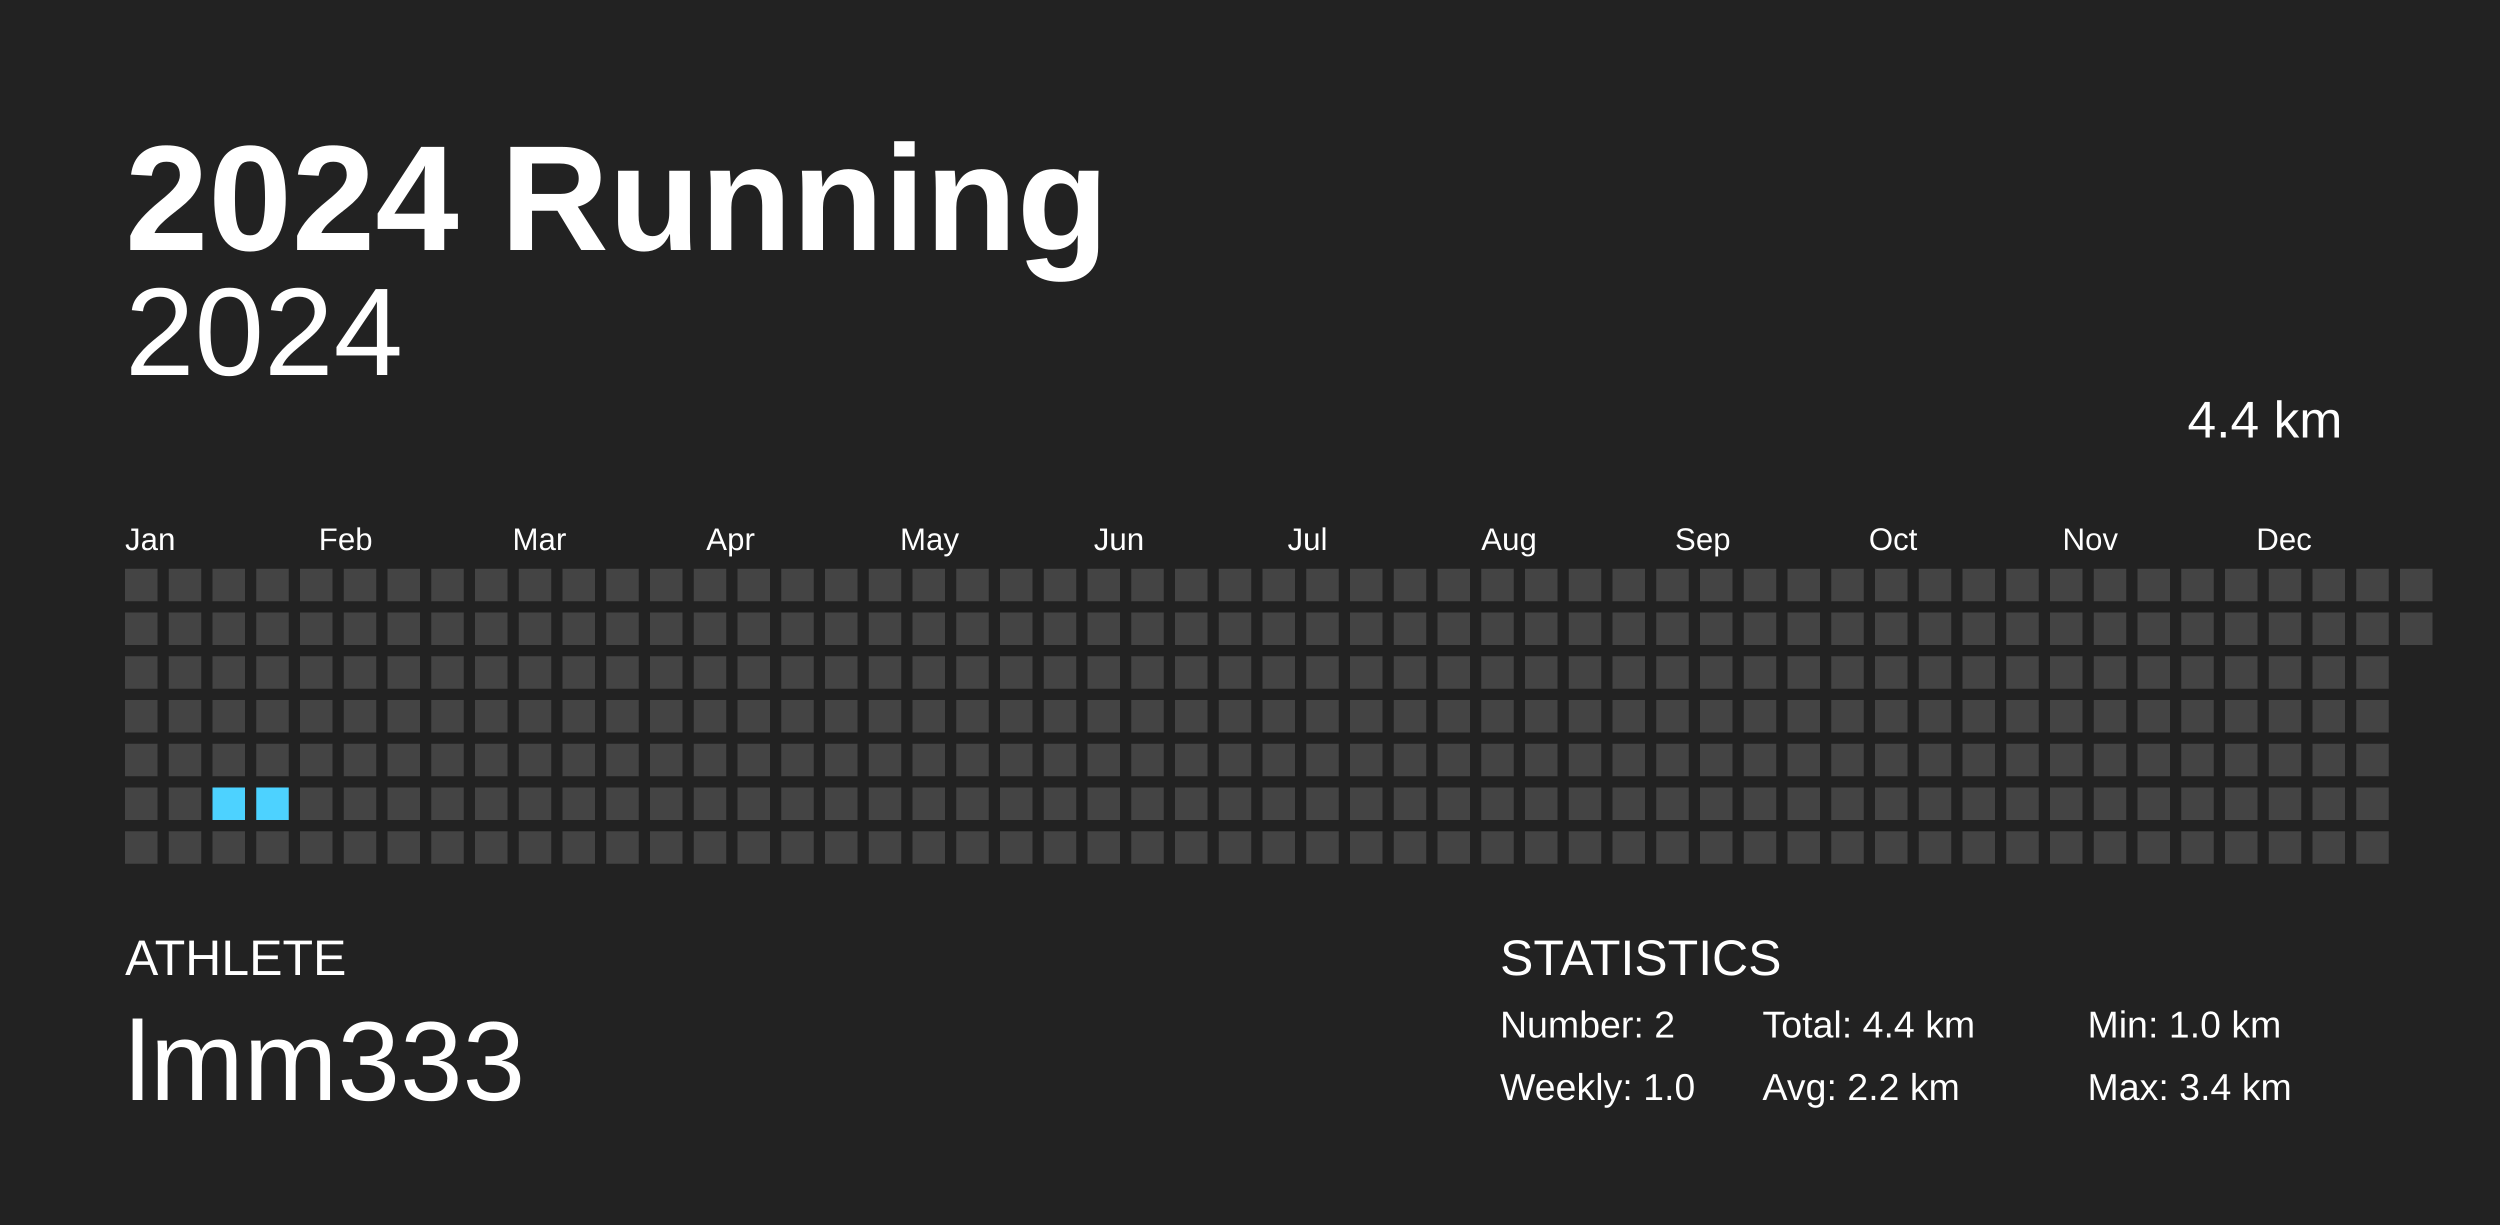
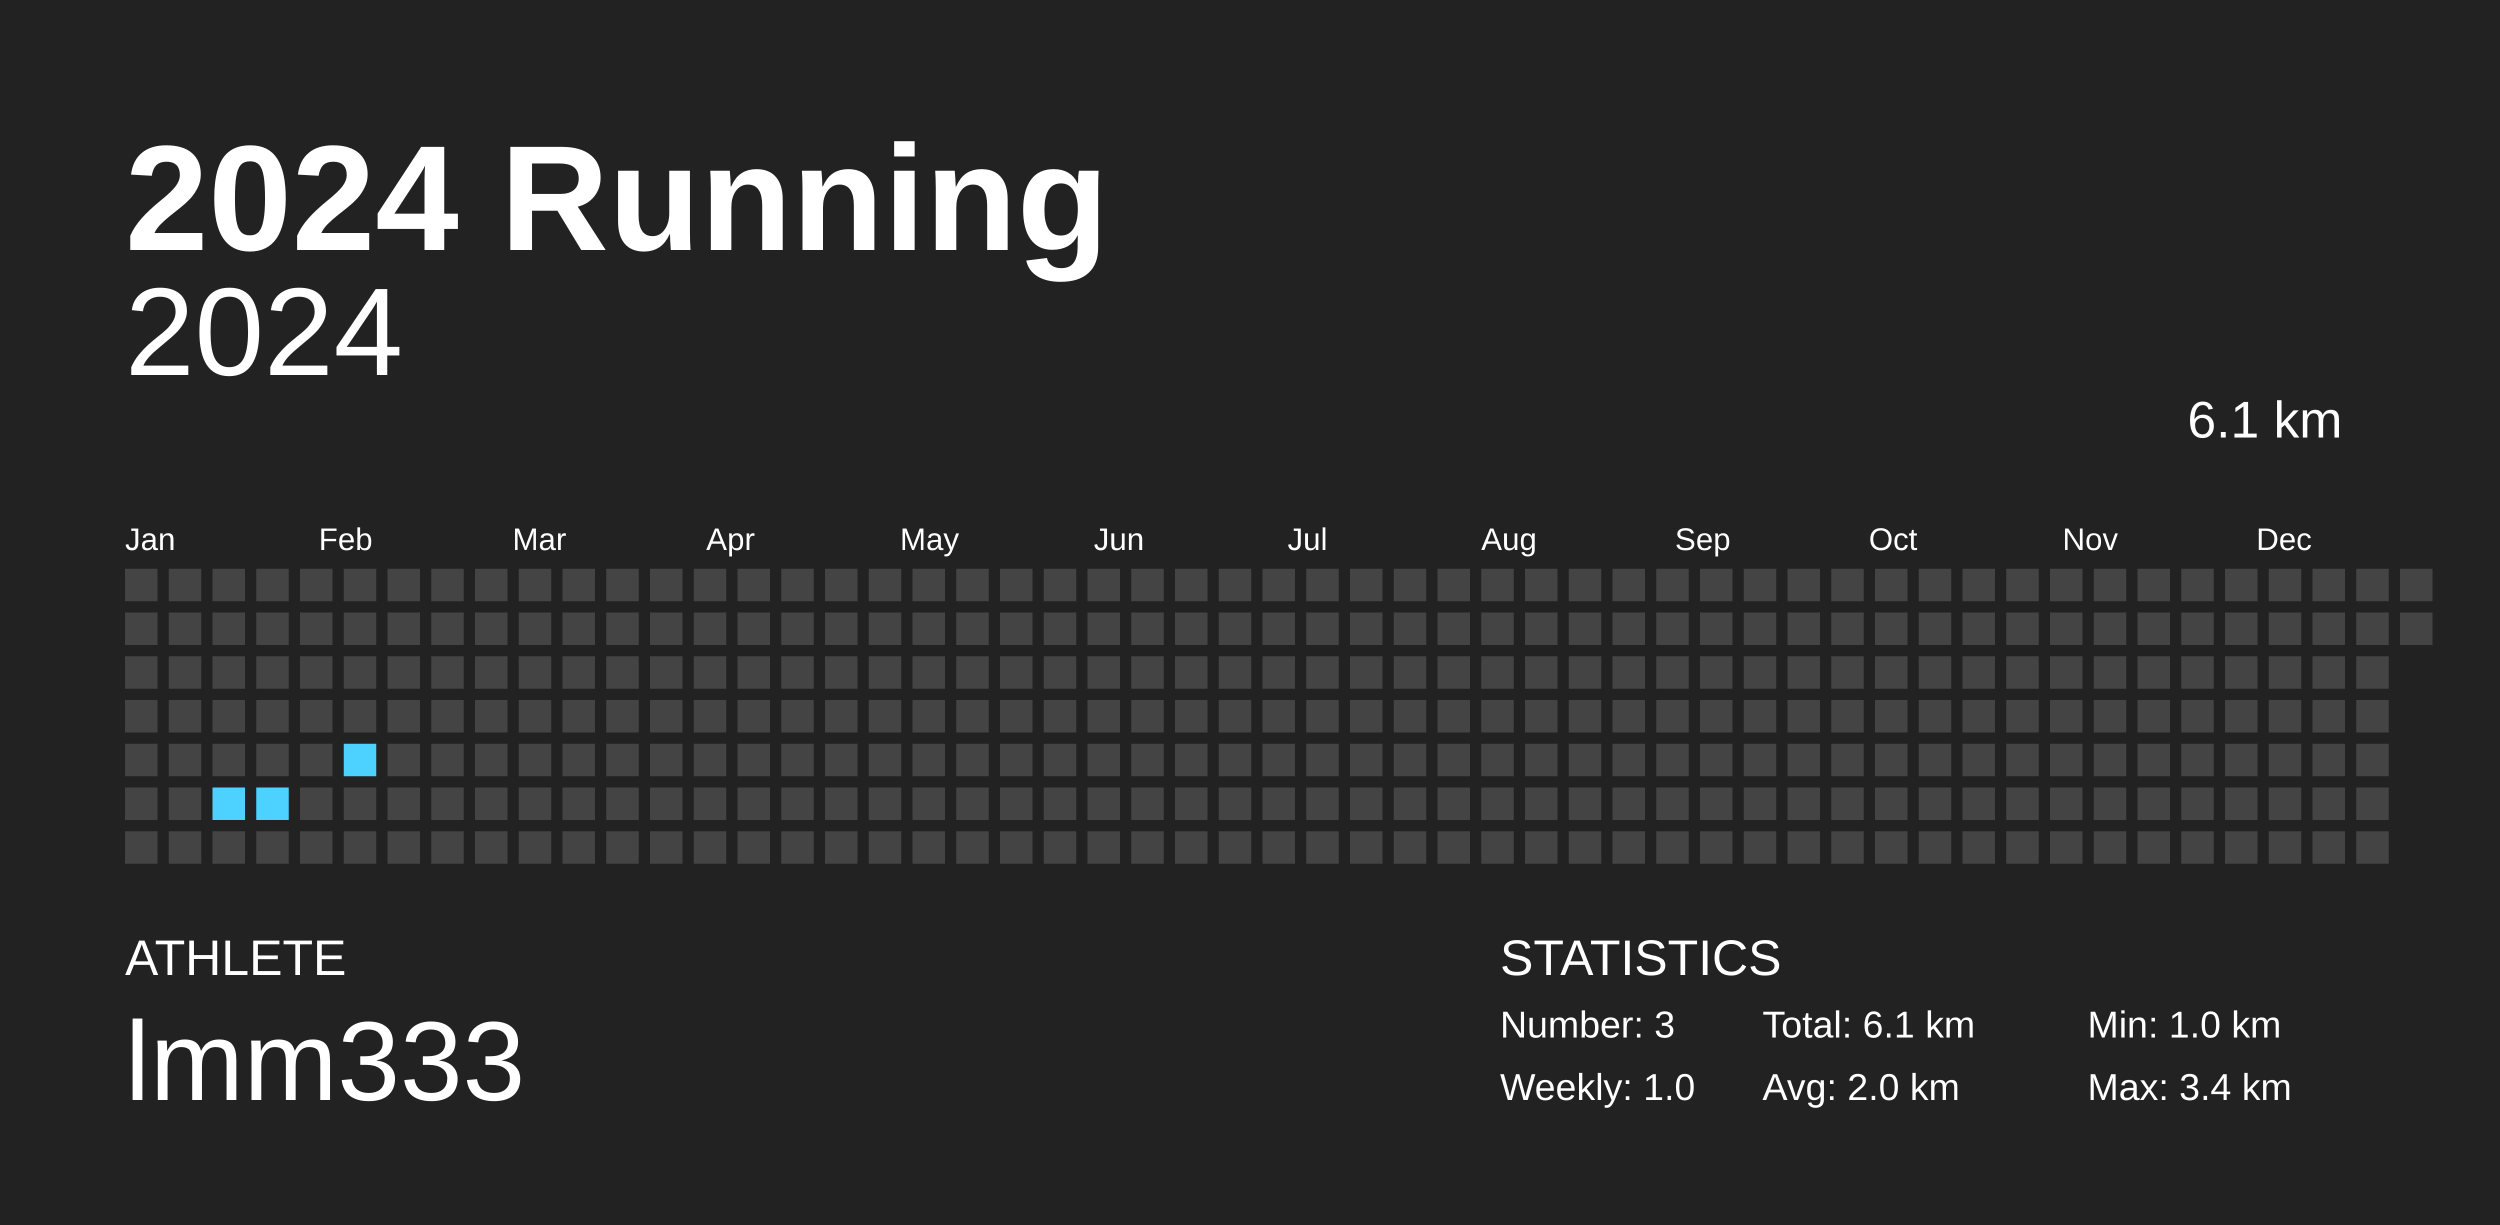
<svg xmlns="http://www.w3.org/2000/svg" baseProfile="full" height="98mm" version="1.1" viewBox="0,0,200,98" width="200mm">
  <defs />
  <rect fill="#222222" height="98" width="200" x="0" y="0" />
  <text fill="#FFFFFF" style="font-size:12px; font-family:Arial; font-weight:bold;" x="10" y="20">2024 Running</text>
  <text fill="#FFFFFF" style="font-size:4px; font-family:Arial" x="10" y="78">ATHLETE</text>
  <text fill="#FFFFFF" style="font-size:9px; font-family:Arial" x="10" y="88">lmm333</text>
  <text fill="#FFFFFF" style="font-size:4px; font-family:Arial" x="120" y="78">STATISTICS</text>
-   <text fill="#FFFFFF" style="font-size:3px; font-family:Arial" x="120" y="83">Number: 2</text>
+   <text fill="#FFFFFF" style="font-size:3px; font-family:Arial" x="120" y="83">Number: 3</text>
  <text fill="#FFFFFF" style="font-size:3px; font-family:Arial" x="120" y="88">Weekly: 1.0</text>
-   <text fill="#FFFFFF" style="font-size:3px; font-family:Arial" x="141" y="83">Total: 4.4 km</text>
-   <text fill="#FFFFFF" style="font-size:3px; font-family:Arial" x="141" y="88">Avg: 2.2 km</text>
+   <text fill="#FFFFFF" style="font-size:3px; font-family:Arial" x="141" y="83">Total: 6.1 km</text>
+   <text fill="#FFFFFF" style="font-size:3px; font-family:Arial" x="141" y="88">Avg: 2.0 km</text>
  <text fill="#FFFFFF" style="font-size:3px; font-family:Arial" x="167" y="83">Min: 1.0 km</text>
  <text fill="#FFFFFF" style="font-size:3px; font-family:Arial" x="167" y="88">Max: 3.4 km</text>
  <text alignment-baseline="hanging" fill="#FFFFFF" style="font-size:10.0px; font-family:Arial;" x="10" y="30">2024</text>
-   <text alignment-baseline="hanging" fill="#FFFFFF" style="font-size:4.125px; font-family:Arial;" x="175" y="35">4.4 km</text>
+   <text alignment-baseline="hanging" fill="#FFFFFF" style="font-size:4.125px; font-family:Arial;" x="175" y="35">6.1 km</text>
  <text fill="#FFFFFF" style="font-size:2.5px; font-family:Arial" x="10.0" y="44">Jan</text>
  <text fill="#FFFFFF" style="font-size:2.5px; font-family:Arial" x="25.5" y="44">Feb</text>
  <text fill="#FFFFFF" style="font-size:2.5px; font-family:Arial" x="41.0" y="44">Mar</text>
  <text fill="#FFFFFF" style="font-size:2.5px; font-family:Arial" x="56.5" y="44">Apr</text>
  <text fill="#FFFFFF" style="font-size:2.5px; font-family:Arial" x="72.0" y="44">May</text>
  <text fill="#FFFFFF" style="font-size:2.5px; font-family:Arial" x="87.5" y="44">Jun</text>
  <text fill="#FFFFFF" style="font-size:2.5px; font-family:Arial" x="103.0" y="44">Jul</text>
  <text fill="#FFFFFF" style="font-size:2.5px; font-family:Arial" x="118.5" y="44">Aug</text>
  <text fill="#FFFFFF" style="font-size:2.5px; font-family:Arial" x="134.0" y="44">Sep</text>
  <text fill="#FFFFFF" style="font-size:2.5px; font-family:Arial" x="149.5" y="44">Oct</text>
  <text fill="#FFFFFF" style="font-size:2.5px; font-family:Arial" x="165.0" y="44">Nov</text>
  <text fill="#FFFFFF" style="font-size:2.5px; font-family:Arial" x="180.5" y="44">Dec</text>
  <rect fill="#444444" height="2.6" width="2.6" x="10.0" y="45.5" />
  <rect fill="#444444" height="2.6" width="2.6" x="10.0" y="49.0" />
  <rect fill="#444444" height="2.6" width="2.6" x="10.0" y="52.5" />
  <rect fill="#444444" height="2.6" width="2.6" x="10.0" y="56.0" />
  <rect fill="#444444" height="2.6" width="2.6" x="10.0" y="59.5" />
  <rect fill="#444444" height="2.6" width="2.6" x="10.0" y="63.0" />
  <rect fill="#444444" height="2.6" width="2.6" x="10.0" y="66.5" />
  <rect fill="#444444" height="2.6" width="2.6" x="13.5" y="45.5" />
  <rect fill="#444444" height="2.6" width="2.6" x="13.5" y="49.0" />
  <rect fill="#444444" height="2.6" width="2.6" x="13.5" y="52.5" />
  <rect fill="#444444" height="2.6" width="2.6" x="13.5" y="56.0" />
  <rect fill="#444444" height="2.6" width="2.6" x="13.5" y="59.5" />
  <rect fill="#444444" height="2.6" width="2.6" x="13.5" y="63.0" />
  <rect fill="#444444" height="2.6" width="2.6" x="13.5" y="66.5" />
  <rect fill="#444444" height="2.6" width="2.6" x="17.0" y="45.5" />
  <rect fill="#444444" height="2.6" width="2.6" x="17.0" y="49.0" />
  <rect fill="#444444" height="2.6" width="2.6" x="17.0" y="52.5" />
  <rect fill="#444444" height="2.6" width="2.6" x="17.0" y="56.0" />
  <rect fill="#444444" height="2.6" width="2.6" x="17.0" y="59.5" />
  <rect fill="#4dd2ff" height="2.6" width="2.6" x="17.0" y="63.0" />
  <rect fill="#444444" height="2.6" width="2.6" x="17.0" y="66.5" />
  <rect fill="#444444" height="2.6" width="2.6" x="20.5" y="45.5" />
  <rect fill="#444444" height="2.6" width="2.6" x="20.5" y="49.0" />
  <rect fill="#444444" height="2.6" width="2.6" x="20.5" y="52.5" />
  <rect fill="#444444" height="2.6" width="2.6" x="20.5" y="56.0" />
  <rect fill="#444444" height="2.6" width="2.6" x="20.5" y="59.5" />
  <rect fill="#4dd2ff" height="2.6" width="2.6" x="20.5" y="63.0" />
  <rect fill="#444444" height="2.6" width="2.6" x="20.5" y="66.5" />
  <rect fill="#444444" height="2.6" width="2.6" x="24.0" y="45.5" />
  <rect fill="#444444" height="2.6" width="2.6" x="24.0" y="49.0" />
  <rect fill="#444444" height="2.6" width="2.6" x="24.0" y="52.5" />
  <rect fill="#444444" height="2.6" width="2.6" x="24.0" y="56.0" />
  <rect fill="#444444" height="2.6" width="2.6" x="24.0" y="59.5" />
  <rect fill="#444444" height="2.6" width="2.6" x="24.0" y="63.0" />
  <rect fill="#444444" height="2.6" width="2.6" x="24.0" y="66.5" />
  <rect fill="#444444" height="2.6" width="2.6" x="27.5" y="45.5" />
  <rect fill="#444444" height="2.6" width="2.6" x="27.5" y="49.0" />
  <rect fill="#444444" height="2.6" width="2.6" x="27.5" y="52.5" />
  <rect fill="#444444" height="2.6" width="2.6" x="27.5" y="56.0" />
-   <rect fill="#444444" height="2.6" width="2.6" x="27.5" y="59.5" />
+   <rect fill="#4dd2ff" height="2.6" width="2.6" x="27.5" y="59.5" />
  <rect fill="#444444" height="2.6" width="2.6" x="27.5" y="63.0" />
  <rect fill="#444444" height="2.6" width="2.6" x="27.5" y="66.5" />
  <rect fill="#444444" height="2.6" width="2.6" x="31.0" y="45.5" />
  <rect fill="#444444" height="2.6" width="2.6" x="31.0" y="49.0" />
  <rect fill="#444444" height="2.6" width="2.6" x="31.0" y="52.5" />
  <rect fill="#444444" height="2.6" width="2.6" x="31.0" y="56.0" />
  <rect fill="#444444" height="2.6" width="2.6" x="31.0" y="59.5" />
  <rect fill="#444444" height="2.6" width="2.6" x="31.0" y="63.0" />
  <rect fill="#444444" height="2.6" width="2.6" x="31.0" y="66.5" />
  <rect fill="#444444" height="2.6" width="2.6" x="34.5" y="45.5" />
  <rect fill="#444444" height="2.6" width="2.6" x="34.5" y="49.0" />
  <rect fill="#444444" height="2.6" width="2.6" x="34.5" y="52.5" />
  <rect fill="#444444" height="2.6" width="2.6" x="34.5" y="56.0" />
  <rect fill="#444444" height="2.6" width="2.6" x="34.5" y="59.5" />
  <rect fill="#444444" height="2.6" width="2.6" x="34.5" y="63.0" />
  <rect fill="#444444" height="2.6" width="2.6" x="34.5" y="66.5" />
  <rect fill="#444444" height="2.6" width="2.6" x="38.0" y="45.5" />
  <rect fill="#444444" height="2.6" width="2.6" x="38.0" y="49.0" />
  <rect fill="#444444" height="2.6" width="2.6" x="38.0" y="52.5" />
  <rect fill="#444444" height="2.6" width="2.6" x="38.0" y="56.0" />
  <rect fill="#444444" height="2.6" width="2.6" x="38.0" y="59.5" />
  <rect fill="#444444" height="2.6" width="2.6" x="38.0" y="63.0" />
  <rect fill="#444444" height="2.6" width="2.6" x="38.0" y="66.5" />
  <rect fill="#444444" height="2.6" width="2.6" x="41.5" y="45.5" />
  <rect fill="#444444" height="2.6" width="2.6" x="41.5" y="49.0" />
  <rect fill="#444444" height="2.6" width="2.6" x="41.5" y="52.5" />
  <rect fill="#444444" height="2.6" width="2.6" x="41.5" y="56.0" />
  <rect fill="#444444" height="2.6" width="2.6" x="41.5" y="59.5" />
  <rect fill="#444444" height="2.6" width="2.6" x="41.5" y="63.0" />
  <rect fill="#444444" height="2.6" width="2.6" x="41.5" y="66.5" />
  <rect fill="#444444" height="2.6" width="2.6" x="45.0" y="45.5" />
  <rect fill="#444444" height="2.6" width="2.6" x="45.0" y="49.0" />
  <rect fill="#444444" height="2.6" width="2.6" x="45.0" y="52.5" />
  <rect fill="#444444" height="2.6" width="2.6" x="45.0" y="56.0" />
  <rect fill="#444444" height="2.6" width="2.6" x="45.0" y="59.5" />
  <rect fill="#444444" height="2.6" width="2.6" x="45.0" y="63.0" />
  <rect fill="#444444" height="2.6" width="2.6" x="45.0" y="66.5" />
  <rect fill="#444444" height="2.6" width="2.6" x="48.5" y="45.5" />
  <rect fill="#444444" height="2.6" width="2.6" x="48.5" y="49.0" />
  <rect fill="#444444" height="2.6" width="2.6" x="48.5" y="52.5" />
  <rect fill="#444444" height="2.6" width="2.6" x="48.5" y="56.0" />
  <rect fill="#444444" height="2.6" width="2.6" x="48.5" y="59.5" />
  <rect fill="#444444" height="2.6" width="2.6" x="48.5" y="63.0" />
  <rect fill="#444444" height="2.6" width="2.6" x="48.5" y="66.5" />
  <rect fill="#444444" height="2.6" width="2.6" x="52.0" y="45.5" />
  <rect fill="#444444" height="2.6" width="2.6" x="52.0" y="49.0" />
  <rect fill="#444444" height="2.6" width="2.6" x="52.0" y="52.5" />
  <rect fill="#444444" height="2.6" width="2.6" x="52.0" y="56.0" />
  <rect fill="#444444" height="2.6" width="2.6" x="52.0" y="59.5" />
  <rect fill="#444444" height="2.6" width="2.6" x="52.0" y="63.0" />
  <rect fill="#444444" height="2.6" width="2.6" x="52.0" y="66.5" />
  <rect fill="#444444" height="2.6" width="2.6" x="55.5" y="45.5" />
  <rect fill="#444444" height="2.6" width="2.6" x="55.5" y="49.0" />
  <rect fill="#444444" height="2.6" width="2.6" x="55.5" y="52.5" />
  <rect fill="#444444" height="2.6" width="2.6" x="55.5" y="56.0" />
  <rect fill="#444444" height="2.6" width="2.6" x="55.5" y="59.5" />
  <rect fill="#444444" height="2.6" width="2.6" x="55.5" y="63.0" />
  <rect fill="#444444" height="2.6" width="2.6" x="55.5" y="66.5" />
  <rect fill="#444444" height="2.6" width="2.6" x="59.0" y="45.5" />
  <rect fill="#444444" height="2.6" width="2.6" x="59.0" y="49.0" />
  <rect fill="#444444" height="2.6" width="2.6" x="59.0" y="52.5" />
  <rect fill="#444444" height="2.6" width="2.6" x="59.0" y="56.0" />
  <rect fill="#444444" height="2.6" width="2.6" x="59.0" y="59.5" />
  <rect fill="#444444" height="2.6" width="2.6" x="59.0" y="63.0" />
  <rect fill="#444444" height="2.6" width="2.6" x="59.0" y="66.5" />
  <rect fill="#444444" height="2.6" width="2.6" x="62.5" y="45.5" />
  <rect fill="#444444" height="2.6" width="2.6" x="62.5" y="49.0" />
  <rect fill="#444444" height="2.6" width="2.6" x="62.5" y="52.5" />
  <rect fill="#444444" height="2.6" width="2.6" x="62.5" y="56.0" />
  <rect fill="#444444" height="2.6" width="2.6" x="62.5" y="59.5" />
  <rect fill="#444444" height="2.6" width="2.6" x="62.5" y="63.0" />
  <rect fill="#444444" height="2.6" width="2.6" x="62.5" y="66.5" />
  <rect fill="#444444" height="2.6" width="2.6" x="66.0" y="45.5" />
  <rect fill="#444444" height="2.6" width="2.6" x="66.0" y="49.0" />
  <rect fill="#444444" height="2.6" width="2.6" x="66.0" y="52.5" />
  <rect fill="#444444" height="2.6" width="2.6" x="66.0" y="56.0" />
  <rect fill="#444444" height="2.6" width="2.6" x="66.0" y="59.5" />
  <rect fill="#444444" height="2.6" width="2.6" x="66.0" y="63.0" />
  <rect fill="#444444" height="2.6" width="2.6" x="66.0" y="66.5" />
  <rect fill="#444444" height="2.6" width="2.6" x="69.5" y="45.5" />
  <rect fill="#444444" height="2.6" width="2.6" x="69.5" y="49.0" />
  <rect fill="#444444" height="2.6" width="2.6" x="69.5" y="52.5" />
  <rect fill="#444444" height="2.6" width="2.6" x="69.5" y="56.0" />
  <rect fill="#444444" height="2.6" width="2.6" x="69.5" y="59.5" />
  <rect fill="#444444" height="2.6" width="2.6" x="69.5" y="63.0" />
  <rect fill="#444444" height="2.6" width="2.6" x="69.5" y="66.5" />
  <rect fill="#444444" height="2.6" width="2.6" x="73.0" y="45.5" />
  <rect fill="#444444" height="2.6" width="2.6" x="73.0" y="49.0" />
  <rect fill="#444444" height="2.6" width="2.6" x="73.0" y="52.5" />
  <rect fill="#444444" height="2.6" width="2.6" x="73.0" y="56.0" />
  <rect fill="#444444" height="2.6" width="2.6" x="73.0" y="59.5" />
  <rect fill="#444444" height="2.6" width="2.6" x="73.0" y="63.0" />
  <rect fill="#444444" height="2.6" width="2.6" x="73.0" y="66.5" />
  <rect fill="#444444" height="2.6" width="2.6" x="76.5" y="45.5" />
  <rect fill="#444444" height="2.6" width="2.6" x="76.5" y="49.0" />
  <rect fill="#444444" height="2.6" width="2.6" x="76.5" y="52.5" />
  <rect fill="#444444" height="2.6" width="2.6" x="76.5" y="56.0" />
  <rect fill="#444444" height="2.6" width="2.6" x="76.5" y="59.5" />
  <rect fill="#444444" height="2.6" width="2.6" x="76.5" y="63.0" />
  <rect fill="#444444" height="2.6" width="2.6" x="76.5" y="66.5" />
  <rect fill="#444444" height="2.6" width="2.6" x="80.0" y="45.5" />
  <rect fill="#444444" height="2.6" width="2.6" x="80.0" y="49.0" />
  <rect fill="#444444" height="2.6" width="2.6" x="80.0" y="52.5" />
  <rect fill="#444444" height="2.6" width="2.6" x="80.0" y="56.0" />
  <rect fill="#444444" height="2.6" width="2.6" x="80.0" y="59.5" />
  <rect fill="#444444" height="2.6" width="2.6" x="80.0" y="63.0" />
  <rect fill="#444444" height="2.6" width="2.6" x="80.0" y="66.5" />
  <rect fill="#444444" height="2.6" width="2.6" x="83.5" y="45.5" />
  <rect fill="#444444" height="2.6" width="2.6" x="83.5" y="49.0" />
  <rect fill="#444444" height="2.6" width="2.6" x="83.5" y="52.5" />
  <rect fill="#444444" height="2.6" width="2.6" x="83.5" y="56.0" />
  <rect fill="#444444" height="2.6" width="2.6" x="83.5" y="59.5" />
  <rect fill="#444444" height="2.6" width="2.6" x="83.5" y="63.0" />
  <rect fill="#444444" height="2.6" width="2.6" x="83.5" y="66.5" />
  <rect fill="#444444" height="2.6" width="2.6" x="87.0" y="45.5" />
  <rect fill="#444444" height="2.6" width="2.6" x="87.0" y="49.0" />
  <rect fill="#444444" height="2.6" width="2.6" x="87.0" y="52.5" />
  <rect fill="#444444" height="2.6" width="2.6" x="87.0" y="56.0" />
  <rect fill="#444444" height="2.6" width="2.6" x="87.0" y="59.5" />
  <rect fill="#444444" height="2.6" width="2.6" x="87.0" y="63.0" />
  <rect fill="#444444" height="2.6" width="2.6" x="87.0" y="66.5" />
  <rect fill="#444444" height="2.6" width="2.6" x="90.5" y="45.5" />
  <rect fill="#444444" height="2.6" width="2.6" x="90.5" y="49.0" />
  <rect fill="#444444" height="2.6" width="2.6" x="90.5" y="52.5" />
  <rect fill="#444444" height="2.6" width="2.6" x="90.5" y="56.0" />
  <rect fill="#444444" height="2.6" width="2.6" x="90.5" y="59.5" />
  <rect fill="#444444" height="2.6" width="2.6" x="90.5" y="63.0" />
  <rect fill="#444444" height="2.6" width="2.6" x="90.5" y="66.5" />
  <rect fill="#444444" height="2.6" width="2.6" x="94.0" y="45.5" />
  <rect fill="#444444" height="2.6" width="2.6" x="94.0" y="49.0" />
  <rect fill="#444444" height="2.6" width="2.6" x="94.0" y="52.5" />
  <rect fill="#444444" height="2.6" width="2.6" x="94.0" y="56.0" />
  <rect fill="#444444" height="2.6" width="2.6" x="94.0" y="59.5" />
  <rect fill="#444444" height="2.6" width="2.6" x="94.0" y="63.0" />
  <rect fill="#444444" height="2.6" width="2.6" x="94.0" y="66.5" />
  <rect fill="#444444" height="2.6" width="2.6" x="97.5" y="45.5" />
  <rect fill="#444444" height="2.6" width="2.6" x="97.5" y="49.0" />
  <rect fill="#444444" height="2.6" width="2.6" x="97.5" y="52.5" />
  <rect fill="#444444" height="2.6" width="2.6" x="97.5" y="56.0" />
  <rect fill="#444444" height="2.6" width="2.6" x="97.5" y="59.5" />
  <rect fill="#444444" height="2.6" width="2.6" x="97.5" y="63.0" />
  <rect fill="#444444" height="2.6" width="2.6" x="97.5" y="66.5" />
  <rect fill="#444444" height="2.6" width="2.6" x="101.0" y="45.5" />
  <rect fill="#444444" height="2.6" width="2.6" x="101.0" y="49.0" />
  <rect fill="#444444" height="2.6" width="2.6" x="101.0" y="52.5" />
  <rect fill="#444444" height="2.6" width="2.6" x="101.0" y="56.0" />
  <rect fill="#444444" height="2.6" width="2.6" x="101.0" y="59.5" />
  <rect fill="#444444" height="2.6" width="2.6" x="101.0" y="63.0" />
  <rect fill="#444444" height="2.6" width="2.6" x="101.0" y="66.5" />
  <rect fill="#444444" height="2.6" width="2.6" x="104.5" y="45.5" />
  <rect fill="#444444" height="2.6" width="2.6" x="104.5" y="49.0" />
  <rect fill="#444444" height="2.6" width="2.6" x="104.5" y="52.5" />
  <rect fill="#444444" height="2.6" width="2.6" x="104.5" y="56.0" />
  <rect fill="#444444" height="2.6" width="2.6" x="104.5" y="59.5" />
  <rect fill="#444444" height="2.6" width="2.6" x="104.5" y="63.0" />
  <rect fill="#444444" height="2.6" width="2.6" x="104.5" y="66.5" />
  <rect fill="#444444" height="2.6" width="2.6" x="108.0" y="45.5" />
  <rect fill="#444444" height="2.6" width="2.6" x="108.0" y="49.0" />
  <rect fill="#444444" height="2.6" width="2.6" x="108.0" y="52.5" />
  <rect fill="#444444" height="2.6" width="2.6" x="108.0" y="56.0" />
  <rect fill="#444444" height="2.6" width="2.6" x="108.0" y="59.5" />
  <rect fill="#444444" height="2.6" width="2.6" x="108.0" y="63.0" />
  <rect fill="#444444" height="2.6" width="2.6" x="108.0" y="66.5" />
  <rect fill="#444444" height="2.6" width="2.6" x="111.5" y="45.5" />
  <rect fill="#444444" height="2.6" width="2.6" x="111.5" y="49.0" />
  <rect fill="#444444" height="2.6" width="2.6" x="111.5" y="52.5" />
  <rect fill="#444444" height="2.6" width="2.6" x="111.5" y="56.0" />
  <rect fill="#444444" height="2.6" width="2.6" x="111.5" y="59.5" />
  <rect fill="#444444" height="2.6" width="2.6" x="111.5" y="63.0" />
  <rect fill="#444444" height="2.6" width="2.6" x="111.5" y="66.5" />
  <rect fill="#444444" height="2.6" width="2.6" x="115.0" y="45.5" />
  <rect fill="#444444" height="2.6" width="2.6" x="115.0" y="49.0" />
  <rect fill="#444444" height="2.6" width="2.6" x="115.0" y="52.5" />
  <rect fill="#444444" height="2.6" width="2.6" x="115.0" y="56.0" />
  <rect fill="#444444" height="2.6" width="2.6" x="115.0" y="59.5" />
  <rect fill="#444444" height="2.6" width="2.6" x="115.0" y="63.0" />
  <rect fill="#444444" height="2.6" width="2.6" x="115.0" y="66.5" />
  <rect fill="#444444" height="2.6" width="2.6" x="118.5" y="45.5" />
  <rect fill="#444444" height="2.6" width="2.6" x="118.5" y="49.0" />
  <rect fill="#444444" height="2.6" width="2.6" x="118.5" y="52.5" />
  <rect fill="#444444" height="2.6" width="2.6" x="118.5" y="56.0" />
  <rect fill="#444444" height="2.6" width="2.6" x="118.5" y="59.5" />
  <rect fill="#444444" height="2.6" width="2.6" x="118.5" y="63.0" />
  <rect fill="#444444" height="2.6" width="2.6" x="118.5" y="66.5" />
  <rect fill="#444444" height="2.6" width="2.6" x="122.0" y="45.5" />
  <rect fill="#444444" height="2.6" width="2.6" x="122.0" y="49.0" />
  <rect fill="#444444" height="2.6" width="2.6" x="122.0" y="52.5" />
  <rect fill="#444444" height="2.6" width="2.6" x="122.0" y="56.0" />
  <rect fill="#444444" height="2.6" width="2.6" x="122.0" y="59.5" />
  <rect fill="#444444" height="2.6" width="2.6" x="122.0" y="63.0" />
  <rect fill="#444444" height="2.6" width="2.6" x="122.0" y="66.5" />
  <rect fill="#444444" height="2.6" width="2.6" x="125.5" y="45.5" />
  <rect fill="#444444" height="2.6" width="2.6" x="125.5" y="49.0" />
  <rect fill="#444444" height="2.6" width="2.6" x="125.5" y="52.5" />
  <rect fill="#444444" height="2.6" width="2.6" x="125.5" y="56.0" />
  <rect fill="#444444" height="2.6" width="2.6" x="125.5" y="59.5" />
  <rect fill="#444444" height="2.6" width="2.6" x="125.5" y="63.0" />
  <rect fill="#444444" height="2.6" width="2.6" x="125.5" y="66.5" />
  <rect fill="#444444" height="2.6" width="2.6" x="129.0" y="45.5" />
  <rect fill="#444444" height="2.6" width="2.6" x="129.0" y="49.0" />
  <rect fill="#444444" height="2.6" width="2.6" x="129.0" y="52.5" />
  <rect fill="#444444" height="2.6" width="2.6" x="129.0" y="56.0" />
  <rect fill="#444444" height="2.6" width="2.6" x="129.0" y="59.5" />
  <rect fill="#444444" height="2.6" width="2.6" x="129.0" y="63.0" />
  <rect fill="#444444" height="2.6" width="2.6" x="129.0" y="66.5" />
  <rect fill="#444444" height="2.6" width="2.6" x="132.5" y="45.5" />
  <rect fill="#444444" height="2.6" width="2.6" x="132.5" y="49.0" />
  <rect fill="#444444" height="2.6" width="2.6" x="132.5" y="52.5" />
  <rect fill="#444444" height="2.6" width="2.6" x="132.5" y="56.0" />
  <rect fill="#444444" height="2.6" width="2.6" x="132.5" y="59.5" />
  <rect fill="#444444" height="2.6" width="2.6" x="132.5" y="63.0" />
  <rect fill="#444444" height="2.6" width="2.6" x="132.5" y="66.5" />
  <rect fill="#444444" height="2.6" width="2.6" x="136.0" y="45.5" />
  <rect fill="#444444" height="2.6" width="2.6" x="136.0" y="49.0" />
  <rect fill="#444444" height="2.6" width="2.6" x="136.0" y="52.5" />
  <rect fill="#444444" height="2.6" width="2.6" x="136.0" y="56.0" />
  <rect fill="#444444" height="2.6" width="2.6" x="136.0" y="59.5" />
  <rect fill="#444444" height="2.6" width="2.6" x="136.0" y="63.0" />
  <rect fill="#444444" height="2.6" width="2.6" x="136.0" y="66.5" />
  <rect fill="#444444" height="2.6" width="2.6" x="139.5" y="45.5" />
  <rect fill="#444444" height="2.6" width="2.6" x="139.5" y="49.0" />
  <rect fill="#444444" height="2.6" width="2.6" x="139.5" y="52.5" />
  <rect fill="#444444" height="2.6" width="2.6" x="139.5" y="56.0" />
  <rect fill="#444444" height="2.6" width="2.6" x="139.5" y="59.5" />
  <rect fill="#444444" height="2.6" width="2.6" x="139.5" y="63.0" />
  <rect fill="#444444" height="2.6" width="2.6" x="139.5" y="66.5" />
  <rect fill="#444444" height="2.6" width="2.6" x="143.0" y="45.5" />
  <rect fill="#444444" height="2.6" width="2.6" x="143.0" y="49.0" />
  <rect fill="#444444" height="2.6" width="2.6" x="143.0" y="52.5" />
  <rect fill="#444444" height="2.6" width="2.6" x="143.0" y="56.0" />
  <rect fill="#444444" height="2.6" width="2.6" x="143.0" y="59.5" />
  <rect fill="#444444" height="2.6" width="2.6" x="143.0" y="63.0" />
  <rect fill="#444444" height="2.6" width="2.6" x="143.0" y="66.5" />
  <rect fill="#444444" height="2.6" width="2.6" x="146.5" y="45.5" />
  <rect fill="#444444" height="2.6" width="2.6" x="146.5" y="49.0" />
  <rect fill="#444444" height="2.6" width="2.6" x="146.5" y="52.5" />
  <rect fill="#444444" height="2.6" width="2.6" x="146.5" y="56.0" />
  <rect fill="#444444" height="2.6" width="2.6" x="146.5" y="59.5" />
  <rect fill="#444444" height="2.6" width="2.6" x="146.5" y="63.0" />
  <rect fill="#444444" height="2.6" width="2.6" x="146.5" y="66.5" />
  <rect fill="#444444" height="2.6" width="2.6" x="150.0" y="45.5" />
  <rect fill="#444444" height="2.6" width="2.6" x="150.0" y="49.0" />
  <rect fill="#444444" height="2.6" width="2.6" x="150.0" y="52.5" />
  <rect fill="#444444" height="2.6" width="2.6" x="150.0" y="56.0" />
  <rect fill="#444444" height="2.6" width="2.6" x="150.0" y="59.5" />
  <rect fill="#444444" height="2.6" width="2.6" x="150.0" y="63.0" />
  <rect fill="#444444" height="2.6" width="2.6" x="150.0" y="66.5" />
  <rect fill="#444444" height="2.6" width="2.6" x="153.5" y="45.5" />
  <rect fill="#444444" height="2.6" width="2.6" x="153.5" y="49.0" />
  <rect fill="#444444" height="2.6" width="2.6" x="153.5" y="52.5" />
  <rect fill="#444444" height="2.6" width="2.6" x="153.5" y="56.0" />
  <rect fill="#444444" height="2.6" width="2.6" x="153.5" y="59.5" />
  <rect fill="#444444" height="2.6" width="2.6" x="153.5" y="63.0" />
  <rect fill="#444444" height="2.6" width="2.6" x="153.5" y="66.5" />
  <rect fill="#444444" height="2.6" width="2.6" x="157.0" y="45.5" />
  <rect fill="#444444" height="2.6" width="2.6" x="157.0" y="49.0" />
  <rect fill="#444444" height="2.6" width="2.6" x="157.0" y="52.5" />
  <rect fill="#444444" height="2.6" width="2.6" x="157.0" y="56.0" />
  <rect fill="#444444" height="2.6" width="2.6" x="157.0" y="59.5" />
  <rect fill="#444444" height="2.6" width="2.6" x="157.0" y="63.0" />
  <rect fill="#444444" height="2.6" width="2.6" x="157.0" y="66.5" />
  <rect fill="#444444" height="2.6" width="2.6" x="160.5" y="45.5" />
  <rect fill="#444444" height="2.6" width="2.6" x="160.5" y="49.0" />
  <rect fill="#444444" height="2.6" width="2.6" x="160.5" y="52.5" />
  <rect fill="#444444" height="2.6" width="2.6" x="160.5" y="56.0" />
  <rect fill="#444444" height="2.6" width="2.6" x="160.5" y="59.5" />
  <rect fill="#444444" height="2.6" width="2.6" x="160.5" y="63.0" />
  <rect fill="#444444" height="2.6" width="2.6" x="160.5" y="66.5" />
  <rect fill="#444444" height="2.6" width="2.6" x="164.0" y="45.5" />
  <rect fill="#444444" height="2.6" width="2.6" x="164.0" y="49.0" />
  <rect fill="#444444" height="2.6" width="2.6" x="164.0" y="52.5" />
  <rect fill="#444444" height="2.6" width="2.6" x="164.0" y="56.0" />
  <rect fill="#444444" height="2.6" width="2.6" x="164.0" y="59.5" />
  <rect fill="#444444" height="2.6" width="2.6" x="164.0" y="63.0" />
  <rect fill="#444444" height="2.6" width="2.6" x="164.0" y="66.5" />
  <rect fill="#444444" height="2.6" width="2.6" x="167.5" y="45.5" />
  <rect fill="#444444" height="2.6" width="2.6" x="167.5" y="49.0" />
  <rect fill="#444444" height="2.6" width="2.6" x="167.5" y="52.5" />
  <rect fill="#444444" height="2.6" width="2.6" x="167.5" y="56.0" />
  <rect fill="#444444" height="2.6" width="2.6" x="167.5" y="59.5" />
  <rect fill="#444444" height="2.6" width="2.6" x="167.5" y="63.0" />
  <rect fill="#444444" height="2.6" width="2.6" x="167.5" y="66.5" />
  <rect fill="#444444" height="2.6" width="2.6" x="171.0" y="45.5" />
  <rect fill="#444444" height="2.6" width="2.6" x="171.0" y="49.0" />
  <rect fill="#444444" height="2.6" width="2.6" x="171.0" y="52.5" />
  <rect fill="#444444" height="2.6" width="2.6" x="171.0" y="56.0" />
  <rect fill="#444444" height="2.6" width="2.6" x="171.0" y="59.5" />
  <rect fill="#444444" height="2.6" width="2.6" x="171.0" y="63.0" />
  <rect fill="#444444" height="2.6" width="2.6" x="171.0" y="66.5" />
  <rect fill="#444444" height="2.6" width="2.6" x="174.5" y="45.5" />
  <rect fill="#444444" height="2.6" width="2.6" x="174.5" y="49.0" />
  <rect fill="#444444" height="2.6" width="2.6" x="174.5" y="52.5" />
  <rect fill="#444444" height="2.6" width="2.6" x="174.5" y="56.0" />
  <rect fill="#444444" height="2.6" width="2.6" x="174.5" y="59.5" />
  <rect fill="#444444" height="2.6" width="2.6" x="174.5" y="63.0" />
  <rect fill="#444444" height="2.6" width="2.6" x="174.5" y="66.5" />
  <rect fill="#444444" height="2.6" width="2.6" x="178.0" y="45.5" />
  <rect fill="#444444" height="2.6" width="2.6" x="178.0" y="49.0" />
  <rect fill="#444444" height="2.6" width="2.6" x="178.0" y="52.5" />
  <rect fill="#444444" height="2.6" width="2.6" x="178.0" y="56.0" />
  <rect fill="#444444" height="2.6" width="2.6" x="178.0" y="59.5" />
  <rect fill="#444444" height="2.6" width="2.6" x="178.0" y="63.0" />
  <rect fill="#444444" height="2.6" width="2.6" x="178.0" y="66.5" />
  <rect fill="#444444" height="2.6" width="2.6" x="181.5" y="45.5" />
  <rect fill="#444444" height="2.6" width="2.6" x="181.5" y="49.0" />
  <rect fill="#444444" height="2.6" width="2.6" x="181.5" y="52.5" />
  <rect fill="#444444" height="2.6" width="2.6" x="181.5" y="56.0" />
  <rect fill="#444444" height="2.6" width="2.6" x="181.5" y="59.5" />
  <rect fill="#444444" height="2.6" width="2.6" x="181.5" y="63.0" />
  <rect fill="#444444" height="2.6" width="2.6" x="181.5" y="66.5" />
  <rect fill="#444444" height="2.6" width="2.6" x="185.0" y="45.5" />
  <rect fill="#444444" height="2.6" width="2.6" x="185.0" y="49.0" />
  <rect fill="#444444" height="2.6" width="2.6" x="185.0" y="52.5" />
  <rect fill="#444444" height="2.6" width="2.6" x="185.0" y="56.0" />
  <rect fill="#444444" height="2.6" width="2.6" x="185.0" y="59.5" />
  <rect fill="#444444" height="2.6" width="2.6" x="185.0" y="63.0" />
  <rect fill="#444444" height="2.6" width="2.6" x="185.0" y="66.5" />
  <rect fill="#444444" height="2.6" width="2.6" x="188.5" y="45.5" />
  <rect fill="#444444" height="2.6" width="2.6" x="188.5" y="49.0" />
  <rect fill="#444444" height="2.6" width="2.6" x="188.5" y="52.5" />
  <rect fill="#444444" height="2.6" width="2.6" x="188.5" y="56.0" />
  <rect fill="#444444" height="2.6" width="2.6" x="188.5" y="59.5" />
  <rect fill="#444444" height="2.6" width="2.6" x="188.5" y="63.0" />
  <rect fill="#444444" height="2.6" width="2.6" x="188.5" y="66.5" />
  <rect fill="#444444" height="2.6" width="2.6" x="192.0" y="45.5" />
  <rect fill="#444444" height="2.6" width="2.6" x="192.0" y="49.0" />
</svg>
